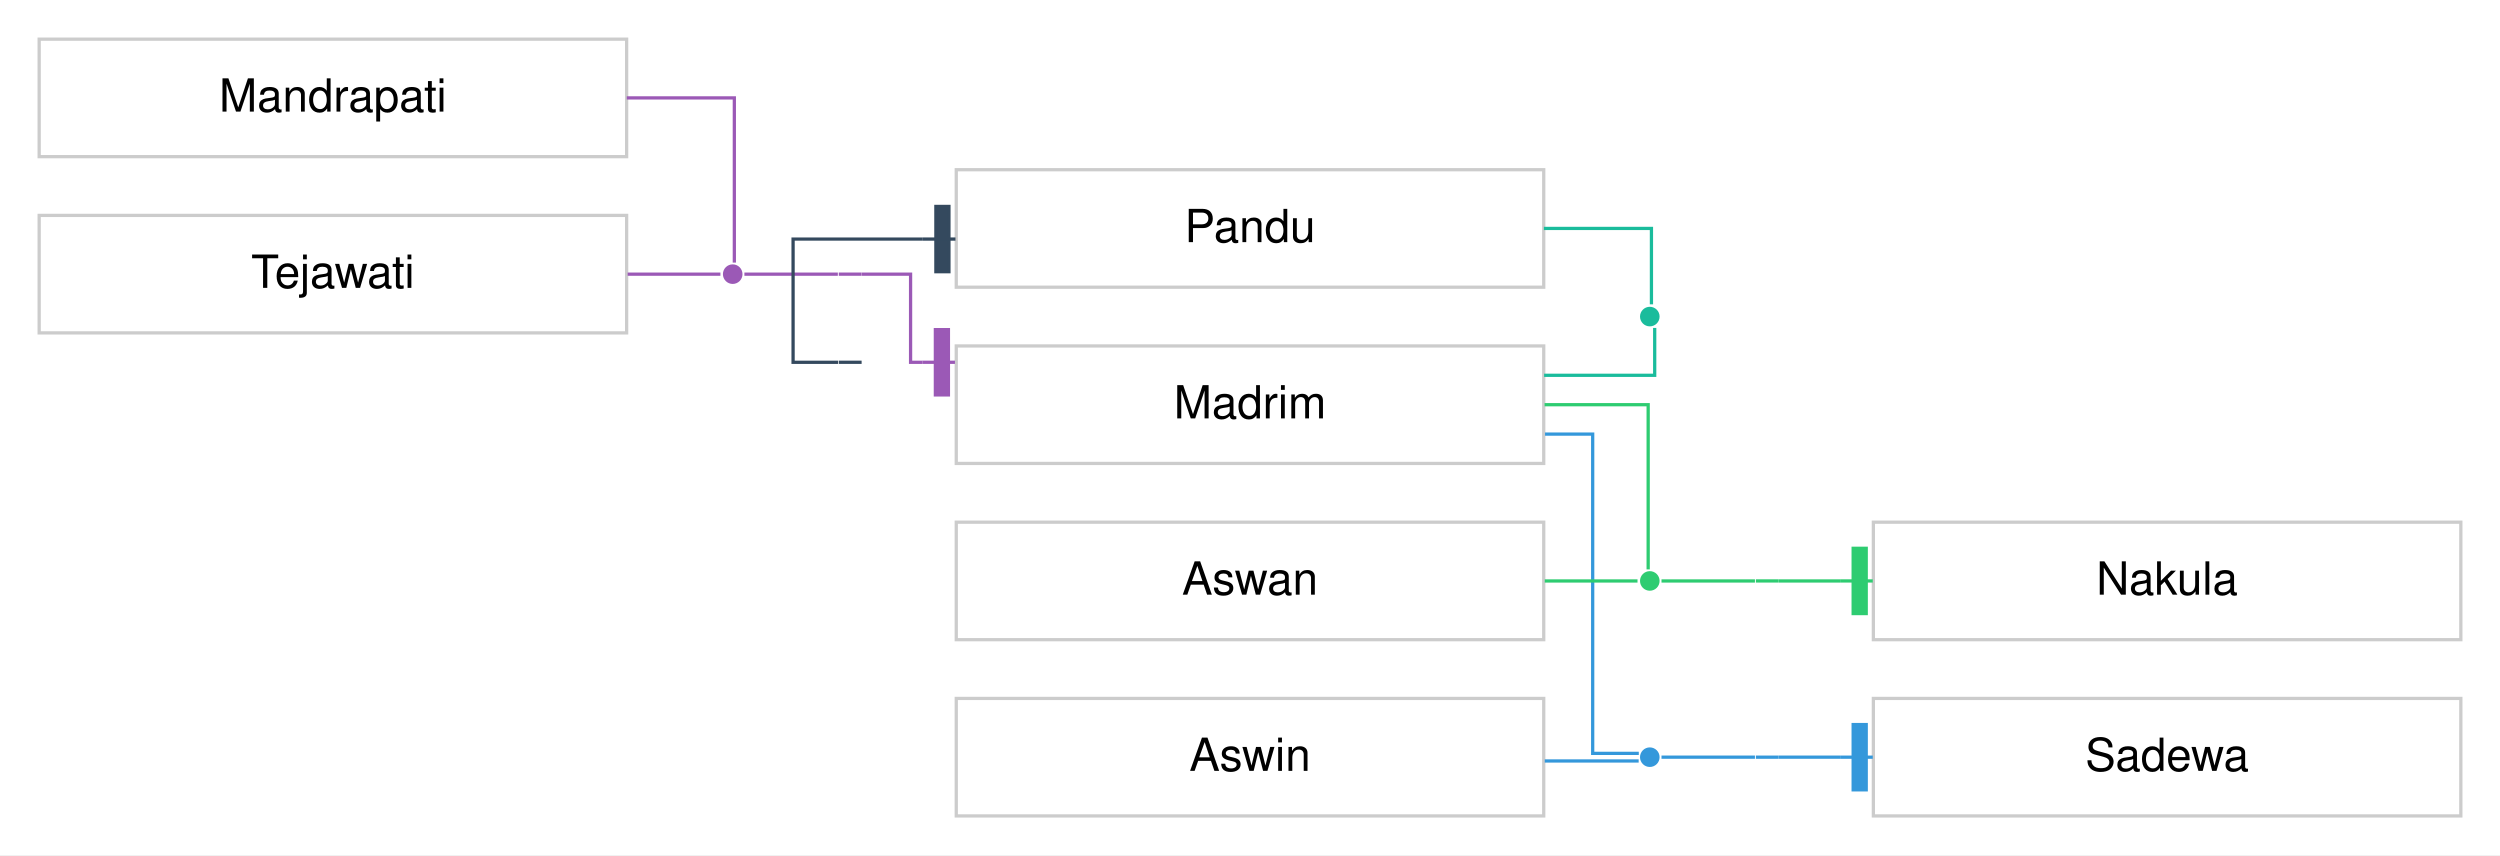
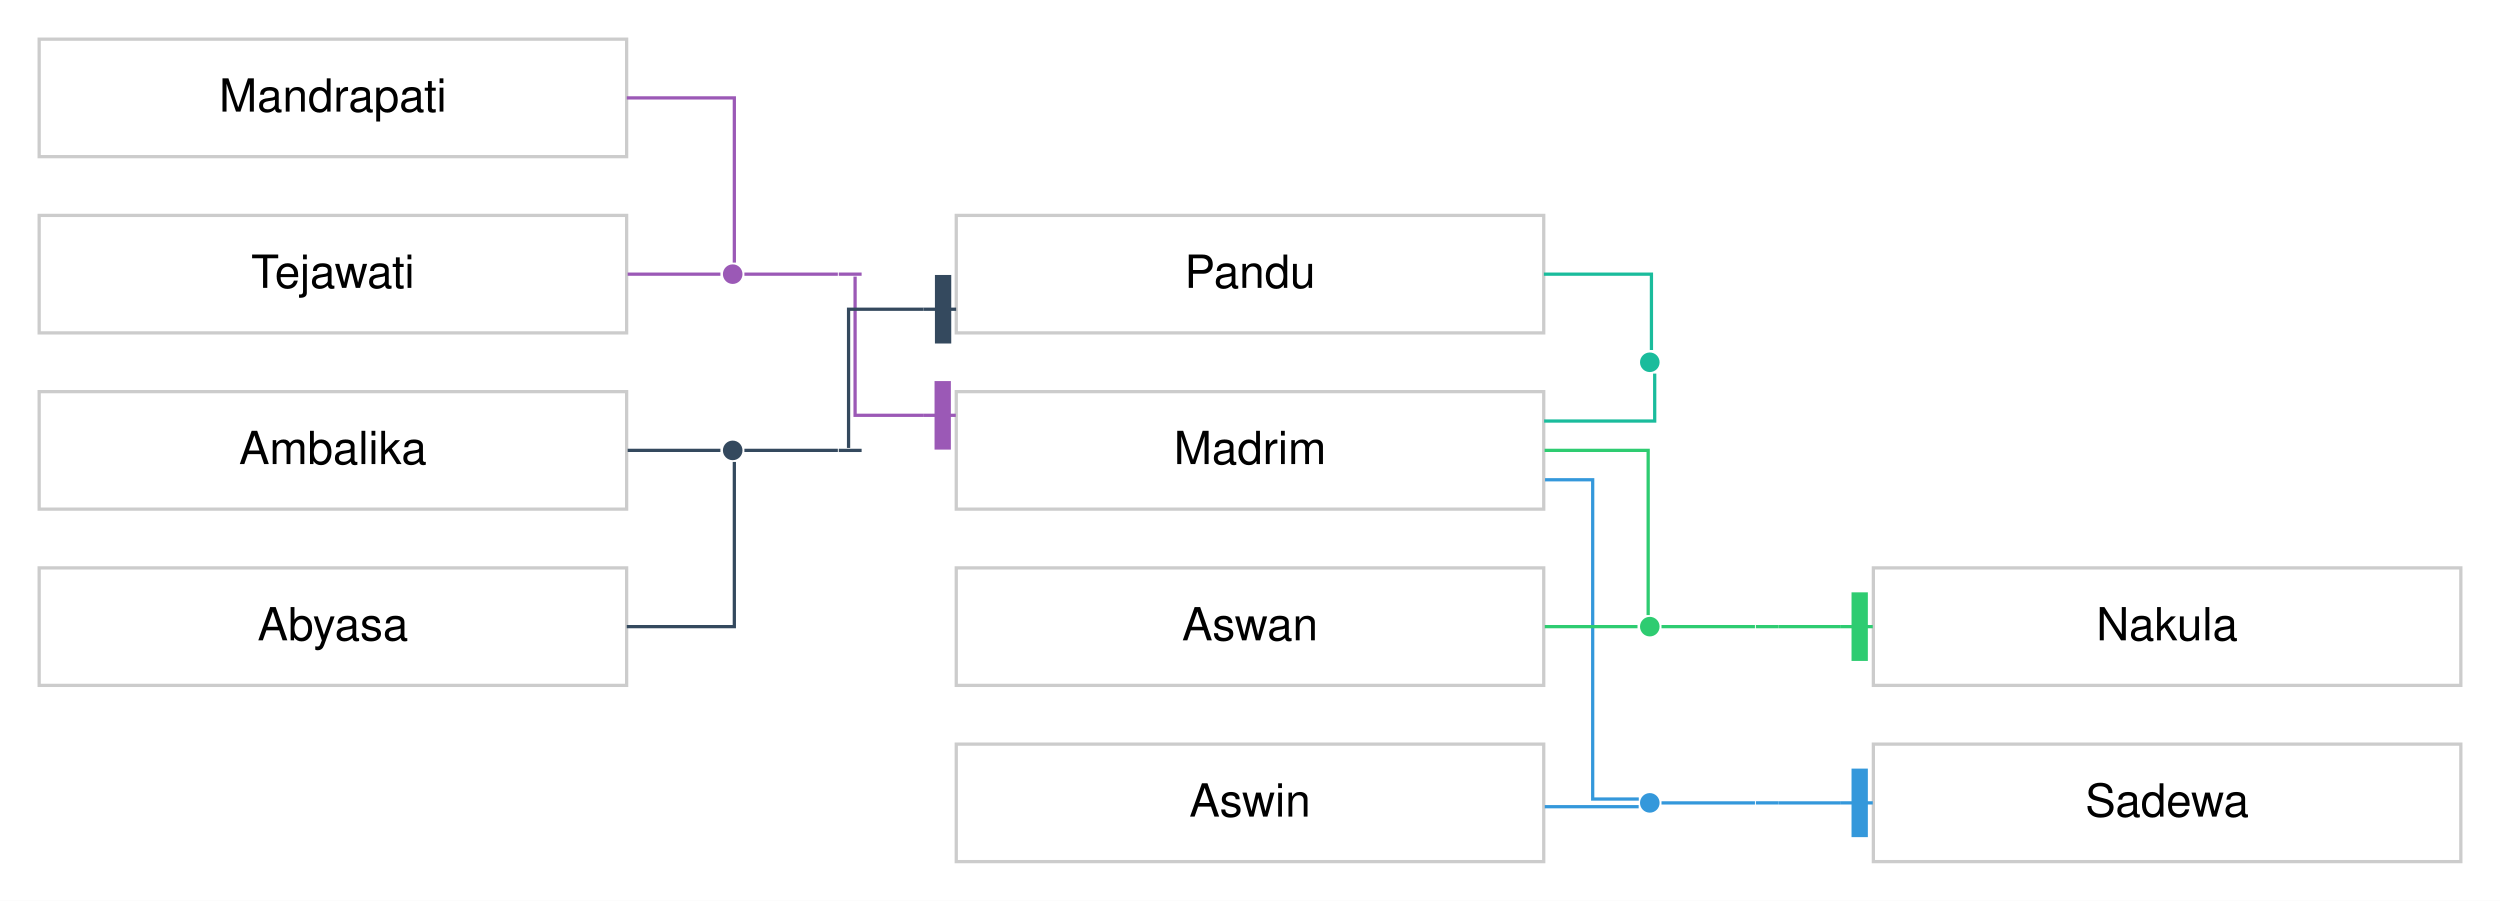
- <svg xmlns="http://www.w3.org/2000/svg" width="766pt" height="262pt" viewBox="0.00 0.00 766.00 262.00">
-   <g id="graph0" class="graph" transform="scale(1 1) rotate(0) translate(4 258)">
-     <polygon fill="white" stroke="none" points="-4,4 -4,-258 762,-258 762,4 -4,4" />
+ <svg xmlns="http://www.w3.org/2000/svg" width="766pt" height="276pt" viewBox="0.00 0.00 766.00 276.00">
+   <g id="graph0" class="graph" transform="scale(1 1) rotate(0) translate(4 272)">
+     <polygon fill="white" stroke="none" points="-4,4 -4,-272 762,-272 762,4 -4,4" />
    <g id="clust1" class="cluster" />
    <g id="clust3" class="cluster" />
    <g id="clust6" class="cluster" />
    <g id="clust9" class="cluster" />
    <g id="clust12" class="cluster" />
    <g id="node1" class="node">
      <ellipse fill="#1abc9c" stroke="white" cx="501.5" cy="-161" rx="3.5" ry="3.5" />
    </g>
    <g id="node2" class="node">
      <polygon fill="white" stroke="#cccccc" points="469,-152 289,-152 289,-116 469,-116 469,-152" />
      <text text-anchor="middle" x="379" y="-129.8" font-family="Helvetica, Arial, sans-serif" font-size="14.00">Madrim</text>
    </g>
    <g id="edge1" class="edge">
      <path fill="none" stroke="#1abc9c" d="M469.116,-143C488.348,-143 503,-143 503,-143 503,-143 503,-152.299 503,-157.529" />
    </g>
    <g id="node4" class="node">
      <ellipse fill="#2ecc71" stroke="white" cx="501.5" cy="-80" rx="3.5" ry="3.5" />
    </g>
    <g id="edge3" class="edge">
      <path fill="none" stroke="#2ecc71" d="M469.264,-134C487.391,-134 501,-134 501,-134 501,-134 501,-95.557 501,-83.543" />
    </g>
    <g id="node8" class="node">
      <ellipse fill="#3498db" stroke="white" cx="501.5" cy="-26" rx="3.5" ry="3.5" />
    </g>
    <g id="edge7" class="edge">
      <path fill="none" stroke="#3498db" d="M469.4,-125C478.232,-125 484,-125 484,-125 484,-125 484,-27.167 484,-27.167 484,-27.167 493.041,-27.167 498.126,-27.167" />
    </g>
    <g id="node3" class="node">
      <polygon fill="white" stroke="#cccccc" points="469,-206 289,-206 289,-170 469,-170 469,-206" />
      <text text-anchor="middle" x="379" y="-183.8" font-family="Helvetica, Arial, sans-serif" font-size="14.00">Pandu</text>
    </g>
    <g id="edge2" class="edge">
      <path fill="none" stroke="#1abc9c" d="M469.038,-188C487.794,-188 502,-188 502,-188 502,-188 502,-172.173 502,-164.754" />
    </g>
    <g id="node6" class="node">
      <polygon fill="#2ecc71" stroke="#cccccc" stroke-width="0" points="541,-80.5 534,-80.5 534,-79.5 541,-79.5 541,-80.5" />
    </g>
    <g id="edge5" class="edge">
      <path fill="none" stroke="#2ecc71" d="M505.083,-80C511.913,-80 526.732,-80 533.715,-80" />
    </g>
    <g id="node5" class="node">
      <polygon fill="white" stroke="#cccccc" points="469,-98 289,-98 289,-62 469,-62 469,-98" />
      <text text-anchor="middle" x="379" y="-75.8" font-family="Helvetica, Arial, sans-serif" font-size="14.00">Aswan</text>
    </g>
    <g id="edge4" class="edge">
      <path fill="none" stroke="#2ecc71" d="M469.315,-80C481.938,-80 492.417,-80 497.733,-80" />
    </g>
    <g id="node7" class="node">
      <polygon fill="white" stroke="#cccccc" points="750,-98 570,-98 570,-62 750,-62 750,-98" />
      <text text-anchor="middle" x="660" y="-75.8" font-family="Helvetica, Arial, sans-serif" font-size="14.00">Nakula</text>
    </g>
    <g id="edge6" class="edge">
      <path fill="none" stroke="#2ecc71" d="M541.034,-80C541.034,-80 559.811,-80 559.811,-80" />
      <polygon fill="#2ecc71" stroke="#2ecc71" points="567.81,-70 567.811,-90 563.811,-90 563.81,-70 567.81,-70" />
      <polyline fill="none" stroke="#2ecc71" points="569.811,-80 559.811,-80 " />
    </g>
    <g id="node10" class="node">
      <polygon fill="#3498db" stroke="#cccccc" stroke-width="0" points="541,-26.5 534,-26.5 534,-25.5 541,-25.5 541,-26.5" />
    </g>
    <g id="edge9" class="edge">
      <path fill="none" stroke="#3498db" d="M505.083,-26C511.913,-26 526.732,-26 533.715,-26" />
    </g>
    <g id="node9" class="node">
      <polygon fill="white" stroke="#cccccc" points="469,-44 289,-44 289,-8 469,-8 469,-44" />
      <text text-anchor="middle" x="379" y="-21.8" font-family="Helvetica, Arial, sans-serif" font-size="14.00">Aswin</text>
    </g>
    <g id="edge8" class="edge">
      <path fill="none" stroke="#3498db" d="M469.315,-24.833C482.225,-24.833 492.892,-24.833 498.088,-24.833" />
    </g>
    <g id="node11" class="node">
      <polygon fill="white" stroke="#cccccc" points="750,-44 570,-44 570,-8 750,-8 750,-44" />
      <text text-anchor="middle" x="660" y="-21.8" font-family="Helvetica, Arial, sans-serif" font-size="14.00">Sadewa</text>
    </g>
    <g id="edge10" class="edge">
      <path fill="none" stroke="#3498db" d="M541.034,-26C541.034,-26 559.811,-26 559.811,-26" />
      <polygon fill="#3498db" stroke="#3498db" points="567.81,-16 567.811,-36 563.811,-36 563.81,-16 567.81,-16" />
      <polyline fill="none" stroke="#3498db" points="569.811,-26 559.811,-26 " />
    </g>
    <g id="node12" class="node">
-       <ellipse fill="#9b59b6" stroke="white" cx="220.5" cy="-174" rx="3.5" ry="3.5" />
+       <ellipse fill="#9b59b6" stroke="white" cx="220.5" cy="-188" rx="3.5" ry="3.5" />
    </g>
    <g id="node15" class="node">
-       <polygon fill="#9b59b6" stroke="#cccccc" stroke-width="0" points="260,-174.5 253,-174.5 253,-173.5 260,-173.5 260,-174.5" />
+       <polygon fill="#9b59b6" stroke="#cccccc" stroke-width="0" points="260,-188.5 253,-188.5 253,-187.5 260,-187.5 260,-188.5" />
    </g>
    <g id="edge13" class="edge">
-       <path fill="none" stroke="#9b59b6" d="M224.083,-174C230.913,-174 245.732,-174 252.715,-174" />
+       <path fill="none" stroke="#9b59b6" d="M224.083,-188C230.913,-188 245.732,-188 252.715,-188" />
    </g>
    <g id="node13" class="node">
-       <polygon fill="white" stroke="#cccccc" points="188,-246 8,-246 8,-210 188,-210 188,-246" />
-       <text text-anchor="middle" x="98" y="-223.8" font-family="Helvetica, Arial, sans-serif" font-size="14.00">Mandrapati</text>
+       <polygon fill="white" stroke="#cccccc" points="188,-260 8,-260 8,-224 188,-224 188,-260" />
+       <text text-anchor="middle" x="98" y="-237.8" font-family="Helvetica, Arial, sans-serif" font-size="14.00">Mandrapati</text>
    </g>
    <g id="edge11" class="edge">
-       <path fill="none" stroke="#9b59b6" d="M188.038,-228C206.794,-228 221,-228 221,-228 221,-228 221,-189.557 221,-177.543" />
+       <path fill="none" stroke="#9b59b6" d="M188.038,-242C206.794,-242 221,-242 221,-242 221,-242 221,-203.557 221,-191.543" />
    </g>
    <g id="node14" class="node">
-       <polygon fill="white" stroke="#cccccc" points="188,-192 8,-192 8,-156 188,-156 188,-192" />
-       <text text-anchor="middle" x="98" y="-169.8" font-family="Helvetica, Arial, sans-serif" font-size="14.00">Tejawati</text>
+       <polygon fill="white" stroke="#cccccc" points="188,-206 8,-206 8,-170 188,-170 188,-206" />
+       <text text-anchor="middle" x="98" y="-183.8" font-family="Helvetica, Arial, sans-serif" font-size="14.00">Tejawati</text>
    </g>
    <g id="edge12" class="edge">
-       <path fill="none" stroke="#9b59b6" d="M188.315,-174C200.938,-174 211.417,-174 216.733,-174" />
+       <path fill="none" stroke="#9b59b6" d="M188.315,-188C200.938,-188 211.417,-188 216.733,-188" />
    </g>
    <g id="edge14" class="edge">
-       <path fill="none" stroke="#9b59b6" d="M260.067,-174C265.443,-174 275,-174 275,-174 275,-174 275,-147 275,-147 275,-147 278.596,-147 278.596,-147" />
-       <polygon fill="#9b59b6" stroke="#9b59b6" points="286.596,-137 286.596,-157 282.596,-157 282.596,-137 286.596,-137" />
-       <polyline fill="none" stroke="#9b59b6" points="288.596,-147 278.596,-147 " />
+       <path fill="none" stroke="#9b59b6" d="M258,-187.249C258,-181.506 258,-144.75 258,-144.75 258,-144.75 278.846,-144.75 278.846,-144.75" />
+       <polygon fill="#9b59b6" stroke="#9b59b6" points="286.846,-134.75 286.847,-154.75 282.847,-154.75 282.846,-134.75 286.846,-134.75" />
+       <polyline fill="none" stroke="#9b59b6" points="288.846,-144.75 278.846,-144.75 " />
    </g>
    <g id="node16" class="node">
-       <polygon fill="#34495e" stroke="#cccccc" stroke-width="0" points="260,-147.5 253,-147.5 253,-146.5 260,-146.5 260,-147.5" />
+       <ellipse fill="#34495e" stroke="white" cx="220.5" cy="-134" rx="3.5" ry="3.5" />
+     </g>
+     <g id="node19" class="node">
+       <polygon fill="#34495e" stroke="#cccccc" stroke-width="0" points="260,-134.5 253,-134.5 253,-133.5 260,-133.5 260,-134.5" />
+     </g>
+     <g id="edge17" class="edge">
+       <path fill="none" stroke="#34495e" d="M224.083,-134C230.913,-134 245.732,-134 252.715,-134" />
+     </g>
+     <g id="node17" class="node">
+       <polygon fill="white" stroke="#cccccc" points="188,-152 8,-152 8,-116 188,-116 188,-152" />
+       <text text-anchor="middle" x="98" y="-129.8" font-family="Helvetica, Arial, sans-serif" font-size="14.00">Ambalika</text>
    </g>
    <g id="edge15" class="edge">
-       <path fill="none" stroke="#34495e" d="M252.789,-147C247.652,-147 239,-147 239,-147 239,-147 239,-184.75 239,-184.75 239,-184.75 278.753,-184.75 278.753,-184.75" />
-       <polygon fill="#34495e" stroke="#34495e" points="286.753,-174.75 286.753,-194.75 282.753,-194.75 282.753,-174.75 286.753,-174.75" />
-       <polyline fill="none" stroke="#34495e" points="288.753,-184.75 278.753,-184.75 " />
+       <path fill="none" stroke="#34495e" d="M188.315,-134C200.938,-134 211.417,-134 216.733,-134" />
+     </g>
+     <g id="node18" class="node">
+       <polygon fill="white" stroke="#cccccc" points="188,-98 8,-98 8,-62 188,-62 188,-98" />
+       <text text-anchor="middle" x="98" y="-75.8" font-family="Helvetica, Arial, sans-serif" font-size="14.00">Abyasa</text>
+     </g>
+     <g id="edge16" class="edge">
+       <path fill="none" stroke="#34495e" d="M188.038,-80C206.794,-80 221,-80 221,-80 221,-80 221,-118.443 221,-130.457" />
+     </g>
+     <g id="edge18" class="edge">
+       <path fill="none" stroke="#34495e" d="M256,-134.751C256,-140.494 256,-177.25 256,-177.25 256,-177.25 278.962,-177.25 278.962,-177.25" />
+       <polygon fill="#34495e" stroke="#34495e" points="286.962,-167.25 286.962,-187.25 282.962,-187.25 282.962,-167.25 286.962,-167.25" />
+       <polyline fill="none" stroke="#34495e" points="288.962,-177.25 278.962,-177.25 " />
    </g>
  </g>
</svg>
